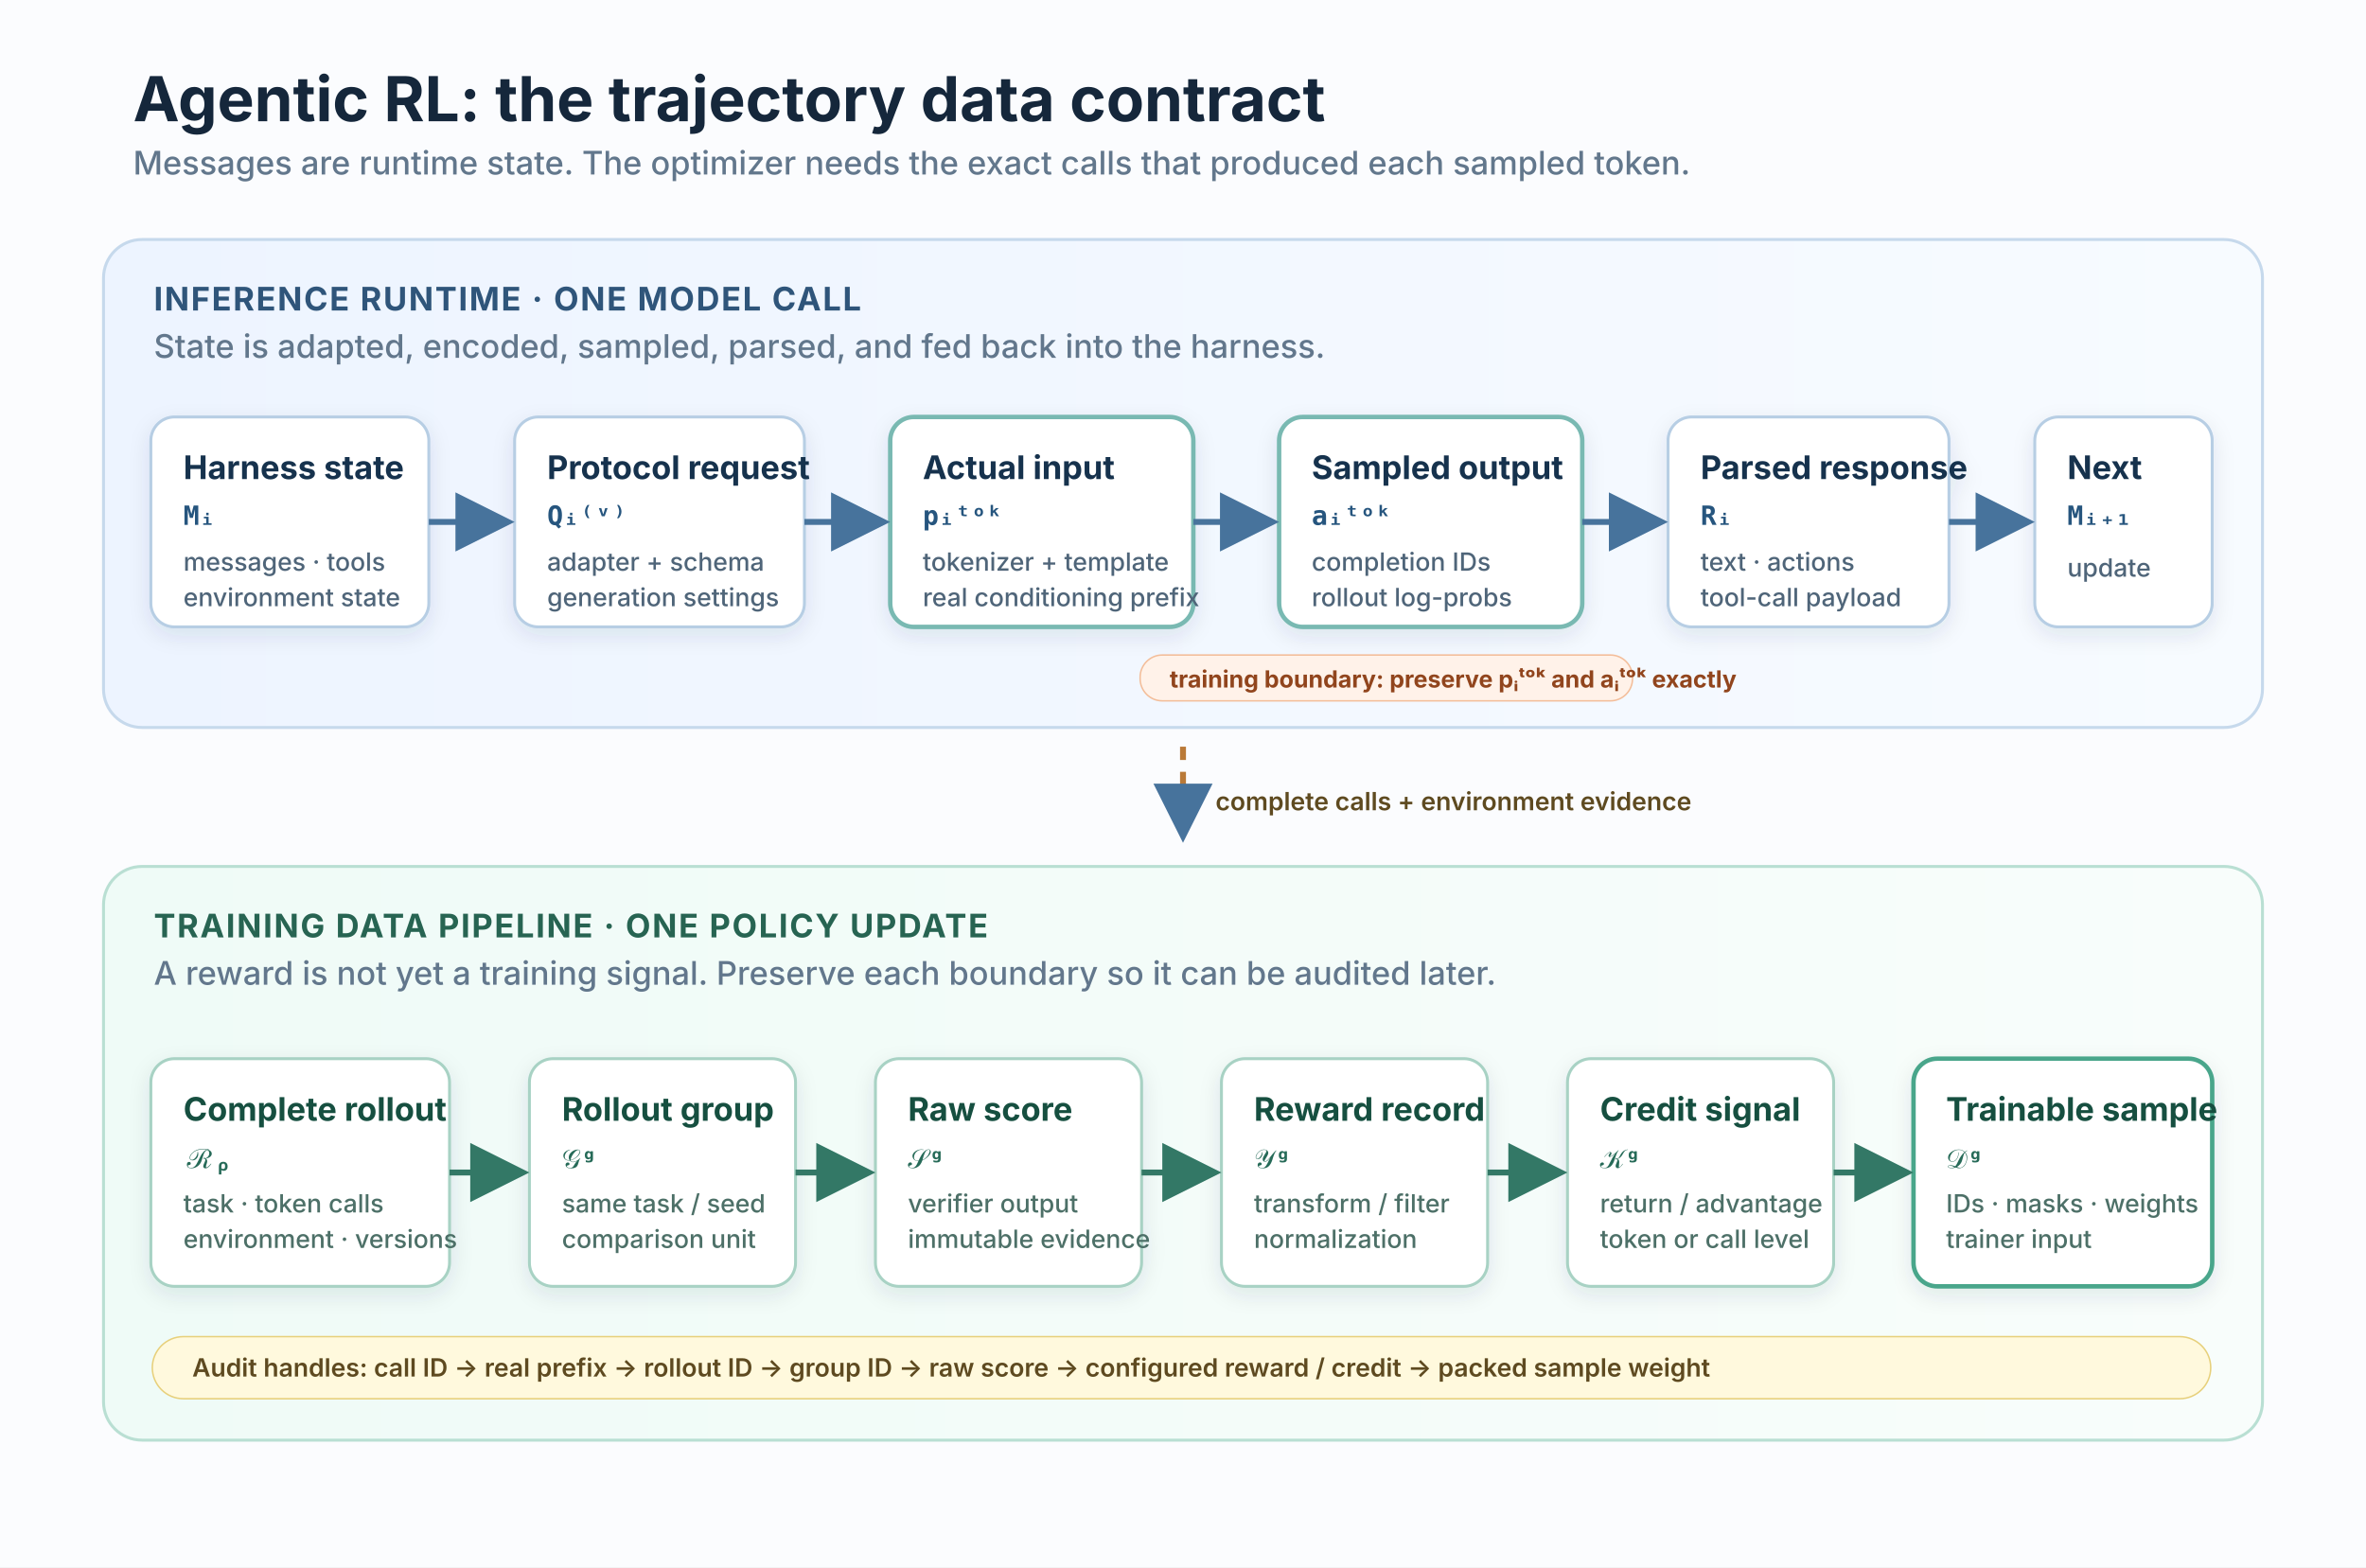
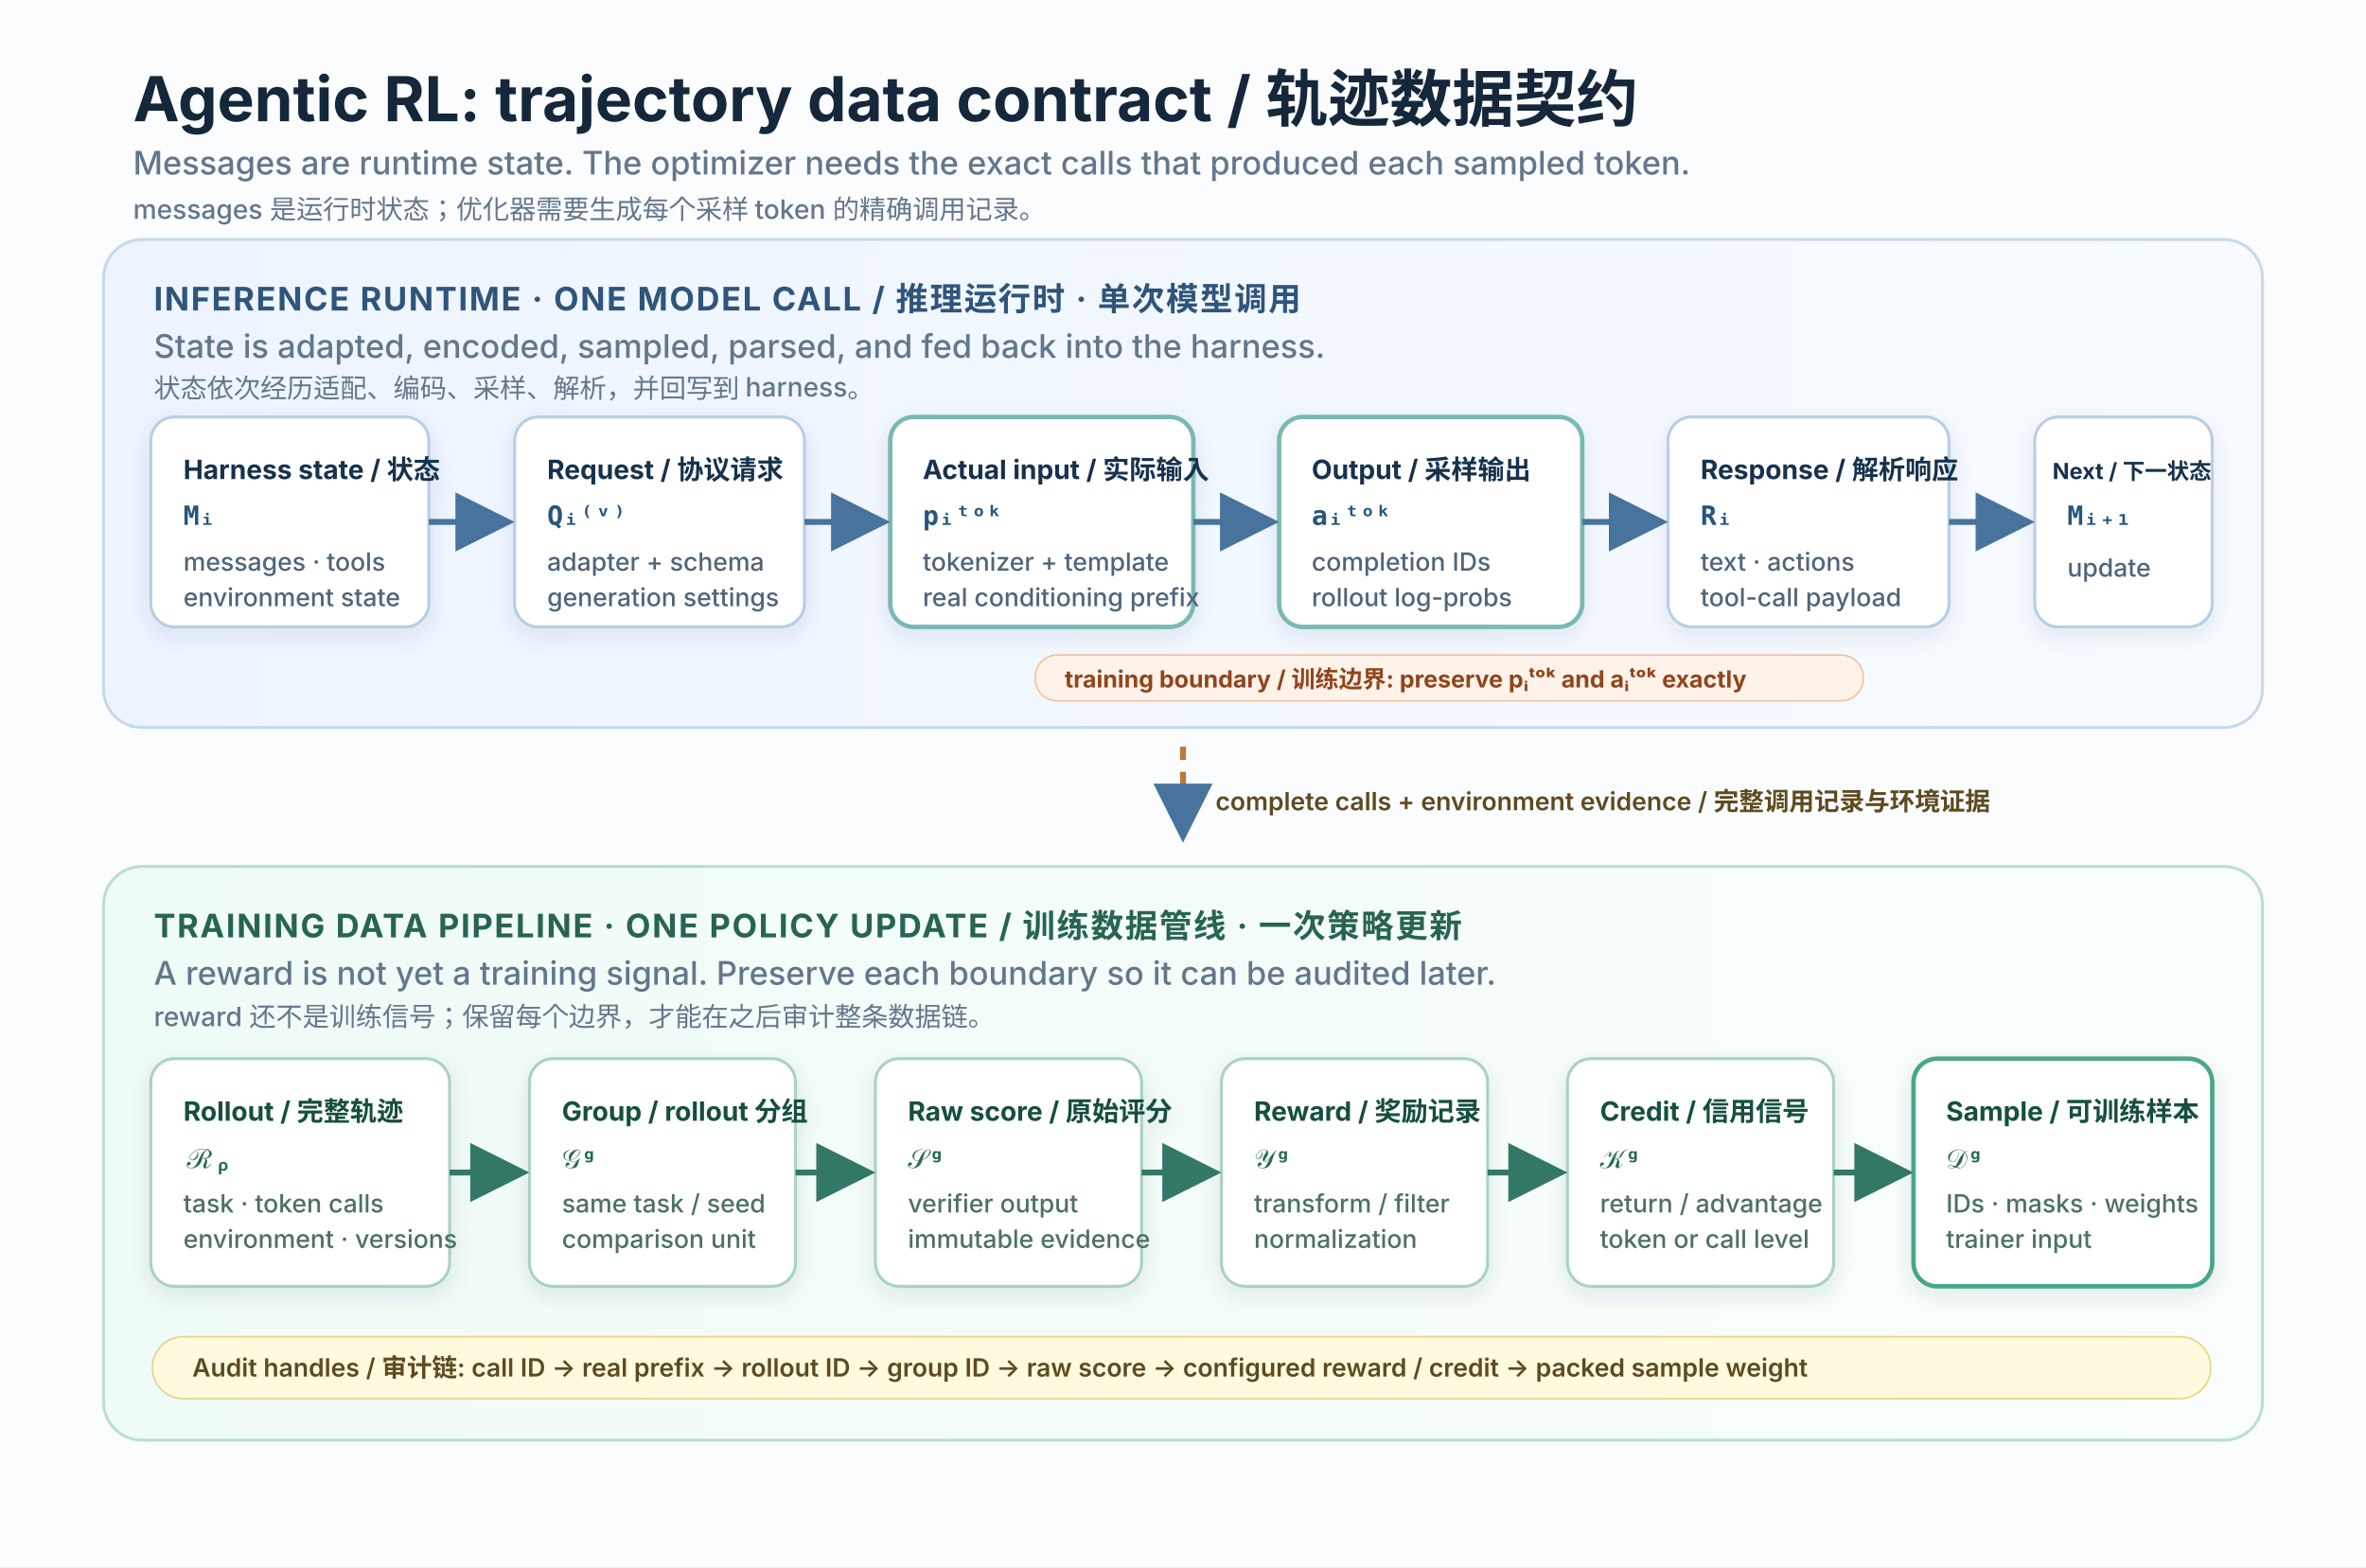
<svg xmlns="http://www.w3.org/2000/svg" width="1600" height="1060" viewBox="0 0 1600 1060" role="img" aria-labelledby="title desc">
  <defs>
    <linearGradient id="top" x1="0" x2="1">
      <stop offset="0" stop-color="#edf4ff" />
      <stop offset="1" stop-color="#f7fbff" />
    </linearGradient>
    <linearGradient id="bottom" x1="0" x2="1">
      <stop offset="0" stop-color="#effbf7" />
      <stop offset="1" stop-color="#f8fdfb" />
    </linearGradient>
    <filter id="shadow" x="-10%" y="-10%" width="120%" height="130%">
      <feDropShadow dx="0" dy="5" stdDeviation="7" flood-color="#15314f" flood-opacity="0.10" />
    </filter>
    <marker id="arrow" markerWidth="10" markerHeight="10" refX="8" refY="5" orient="auto">
      <path d="M 0 0 L 10 5 L 0 10 z" fill="#47739c" />
    </marker>
    <marker id="greenArrow" markerWidth="10" markerHeight="10" refX="8" refY="5" orient="auto">
      <path d="M 0 0 L 10 5 L 0 10 z" fill="#337866" />
    </marker>
    <style>
-       .title { font: 700 42px -apple-system, BlinkMacSystemFont, "Segoe UI", sans-serif; fill: #15273b; }
+       .title { font: 700 42px -apple-system, BlinkMacSystemFont, "Segoe UI", "PingFang SC", "Microsoft YaHei", sans-serif; fill: #15273b; }
      .subtitle { font: 500 22px -apple-system, BlinkMacSystemFont, "Segoe UI", sans-serif; fill: #62778c; }
+       .subtitle-zh { font: 500 18px -apple-system, BlinkMacSystemFont, "Segoe UI", "PingFang SC", "Microsoft YaHei", sans-serif; fill: #62778c; }
      .lane { font: 700 22px -apple-system, BlinkMacSystemFont, "Segoe UI", sans-serif; fill: #2f557a; letter-spacing: 1.1px; }
      .lane-green { font: 700 22px -apple-system, BlinkMacSystemFont, "Segoe UI", sans-serif; fill: #276452; letter-spacing: 1.1px; }
-       .node-title { font: 700 22px -apple-system, BlinkMacSystemFont, "Segoe UI", sans-serif; fill: #17334e; }
+       .node-title { font: 700 18px -apple-system, BlinkMacSystemFont, "Segoe UI", "PingFang SC", "Microsoft YaHei", sans-serif; fill: #17334e; }
+       .compact { font-size: 15px; }
      .node-text { font: 500 17px -apple-system, BlinkMacSystemFont, "Segoe UI", sans-serif; fill: #4f6579; }
-       .node-title-green { font: 700 22px -apple-system, BlinkMacSystemFont, "Segoe UI", sans-serif; fill: #154f40; }
+       .node-title-green { font: 700 18px -apple-system, BlinkMacSystemFont, "Segoe UI", "PingFang SC", "Microsoft YaHei", sans-serif; fill: #154f40; }
      .node-text-green { font: 500 17px -apple-system, BlinkMacSystemFont, "Segoe UI", sans-serif; fill: #4d7067; }
      .mono { font: 600 18px ui-monospace, SFMono-Regular, Menlo, monospace; fill: #25557e; }
      .mono-green { font: 600 18px ui-monospace, SFMono-Regular, Menlo, monospace; fill: #266b58; }
      .badge { font: 700 16px -apple-system, BlinkMacSystemFont, "Segoe UI", sans-serif; fill: #91451d; }
      .audit { font: 600 17px -apple-system, BlinkMacSystemFont, "Segoe UI", sans-serif; fill: #5e4a20; }
    </style>
  </defs>
  <rect width="1600" height="1060" fill="#fbfcfe" />
-   <text x="90" y="82" class="title">Agentic RL: the trajectory data contract</text>
+   <text x="90" y="82" class="title">Agentic RL: trajectory data contract / 轨迹数据契约</text>
  <text x="90" y="118" class="subtitle">Messages are runtime state. The optimizer needs the exact calls that produced each sampled token.</text>
+   <text x="90" y="148" class="subtitle-zh">messages 是运行时状态；优化器需要生成每个采样 token 的精确调用记录。</text>
  <rect x="70" y="162" width="1460" height="330" rx="26" fill="url(#top)" stroke="#c6d9ec" stroke-width="2" />
-   <text x="104" y="210" class="lane">INFERENCE RUNTIME · ONE MODEL CALL</text>
+   <text x="104" y="210" class="lane">INFERENCE RUNTIME · ONE MODEL CALL / 推理运行时 · 单次模型调用</text>
  <text x="104" y="242" class="subtitle">State is adapted, encoded, sampled, parsed, and fed back into the harness.</text>
+   <text x="104" y="269" class="subtitle-zh">状态依次经历适配、编码、采样、解析，并回写到 harness。</text>
  <g filter="url(#shadow)">
    <rect x="102" y="282" width="188" height="142" rx="16" fill="#ffffff" stroke="#b7cee4" stroke-width="2" />
-     <text x="124" y="324" class="node-title">Harness state</text>
+     <text x="124" y="324" class="node-title">Harness state / 状态</text>
    <text x="124" y="355" class="mono">Mᵢ</text>
    <text x="124" y="386" class="node-text">messages · tools</text>
    <text x="124" y="410" class="node-text">environment state</text>
    <rect x="348" y="282" width="196" height="142" rx="16" fill="#ffffff" stroke="#b7cee4" stroke-width="2" />
-     <text x="370" y="324" class="node-title">Protocol request</text>
+     <text x="370" y="324" class="node-title">Request / 协议请求</text>
    <text x="370" y="355" class="mono">Qᵢ⁽ᵛ⁾</text>
    <text x="370" y="386" class="node-text">adapter + schema</text>
    <text x="370" y="410" class="node-text">generation settings</text>
    <rect x="602" y="282" width="205" height="142" rx="16" fill="#ffffff" stroke="#79b9b2" stroke-width="3" />
-     <text x="624" y="324" class="node-title">Actual input</text>
+     <text x="624" y="324" class="node-title">Actual input / 实际输入</text>
    <text x="624" y="355" class="mono">pᵢᵗᵒᵏ</text>
    <text x="624" y="386" class="node-text">tokenizer + template</text>
    <text x="624" y="410" class="node-text">real conditioning prefix</text>
    <rect x="865" y="282" width="205" height="142" rx="16" fill="#ffffff" stroke="#79b9b2" stroke-width="3" />
-     <text x="887" y="324" class="node-title">Sampled output</text>
+     <text x="887" y="324" class="node-title">Output / 采样输出</text>
    <text x="887" y="355" class="mono">aᵢᵗᵒᵏ</text>
    <text x="887" y="386" class="node-text">completion IDs</text>
    <text x="887" y="410" class="node-text">rollout log-probs</text>
    <rect x="1128" y="282" width="190" height="142" rx="16" fill="#ffffff" stroke="#b7cee4" stroke-width="2" />
-     <text x="1150" y="324" class="node-title">Parsed response</text>
+     <text x="1150" y="324" class="node-title">Response / 解析响应</text>
    <text x="1150" y="355" class="mono">Rᵢ</text>
    <text x="1150" y="386" class="node-text">text · actions</text>
    <text x="1150" y="410" class="node-text">tool-call payload</text>
    <rect x="1376" y="282" width="120" height="142" rx="16" fill="#ffffff" stroke="#b7cee4" stroke-width="2" />
-     <text x="1398" y="324" class="node-title">Next</text>
+     <text x="1388" y="324" class="node-title compact">Next / 下一状态</text>
    <text x="1398" y="355" class="mono">Mᵢ₊₁</text>
    <text x="1398" y="390" class="node-text">update</text>
  </g>
  <path d="M290 353 H340" stroke="#47739c" stroke-width="4" marker-end="url(#arrow)" />
  <path d="M544 353 H594" stroke="#47739c" stroke-width="4" marker-end="url(#arrow)" />
  <path d="M807 353 H857" stroke="#47739c" stroke-width="4" marker-end="url(#arrow)" />
  <path d="M1070 353 H1120" stroke="#47739c" stroke-width="4" marker-end="url(#arrow)" />
  <path d="M1318 353 H1368" stroke="#47739c" stroke-width="4" marker-end="url(#arrow)" />
-   <rect x="771" y="443" width="333" height="31" rx="15" fill="#fff2e9" stroke="#f3bd99" />
-   <text x="791" y="465" class="badge">training boundary: preserve pᵢᵗᵒᵏ and aᵢᵗᵒᵏ exactly</text>
+   <rect x="700" y="443" width="560" height="31" rx="15" fill="#fff2e9" stroke="#f3bd99" />
+   <text x="720" y="465" class="badge">training boundary / 训练边界: preserve pᵢᵗᵒᵏ and aᵢᵗᵒᵏ exactly</text>
  <path d="M800 505 V562" stroke="#ba7a38" stroke-width="4" stroke-dasharray="9 8" marker-end="url(#arrow)" />
-   <text x="822" y="548" class="audit">complete calls + environment evidence</text>
+   <text x="822" y="548" class="audit">complete calls + environment evidence / 完整调用记录与环境证据</text>
  <rect x="70" y="586" width="1460" height="388" rx="26" fill="url(#bottom)" stroke="#b9dfd3" stroke-width="2" />
-   <text x="104" y="634" class="lane-green">TRAINING DATA PIPELINE · ONE POLICY UPDATE</text>
+   <text x="104" y="634" class="lane-green">TRAINING DATA PIPELINE · ONE POLICY UPDATE / 训练数据管线 · 一次策略更新</text>
  <text x="104" y="666" class="subtitle">A reward is not yet a training signal. Preserve each boundary so it can be audited later.</text>
+   <text x="104" y="694" class="subtitle-zh">reward 还不是训练信号；保留每个边界，才能在之后审计整条数据链。</text>
  <g filter="url(#shadow)">
    <rect x="102" y="716" width="202" height="154" rx="16" fill="#ffffff" stroke="#a8d2c4" stroke-width="2" />
-     <text x="124" y="758" class="node-title-green">Complete rollout</text>
+     <text x="124" y="758" class="node-title-green">Rollout / 完整轨迹</text>
    <text x="124" y="790" class="mono-green">ℛᵨ</text>
    <text x="124" y="820" class="node-text-green">task · token calls</text>
    <text x="124" y="844" class="node-text-green">environment · versions</text>
    <rect x="358" y="716" width="180" height="154" rx="16" fill="#ffffff" stroke="#a8d2c4" stroke-width="2" />
-     <text x="380" y="758" class="node-title-green">Rollout group</text>
+     <text x="380" y="758" class="node-title-green">Group / rollout 分组</text>
    <text x="380" y="790" class="mono-green">𝒢ᵍ</text>
    <text x="380" y="820" class="node-text-green">same task / seed</text>
    <text x="380" y="844" class="node-text-green">comparison unit</text>
    <rect x="592" y="716" width="180" height="154" rx="16" fill="#ffffff" stroke="#a8d2c4" stroke-width="2" />
-     <text x="614" y="758" class="node-title-green">Raw score</text>
+     <text x="614" y="758" class="node-title-green">Raw score / 原始评分</text>
    <text x="614" y="790" class="mono-green">𝒮ᵍ</text>
    <text x="614" y="820" class="node-text-green">verifier output</text>
    <text x="614" y="844" class="node-text-green">immutable evidence</text>
    <rect x="826" y="716" width="180" height="154" rx="16" fill="#ffffff" stroke="#a8d2c4" stroke-width="2" />
-     <text x="848" y="758" class="node-title-green">Reward record</text>
+     <text x="848" y="758" class="node-title-green">Reward / 奖励记录</text>
    <text x="848" y="790" class="mono-green">𝒴ᵍ</text>
    <text x="848" y="820" class="node-text-green">transform / filter</text>
    <text x="848" y="844" class="node-text-green">normalization</text>
    <rect x="1060" y="716" width="180" height="154" rx="16" fill="#ffffff" stroke="#a8d2c4" stroke-width="2" />
-     <text x="1082" y="758" class="node-title-green">Credit signal</text>
+     <text x="1082" y="758" class="node-title-green">Credit / 信用信号</text>
    <text x="1082" y="790" class="mono-green">𝒦ᵍ</text>
    <text x="1082" y="820" class="node-text-green">return / advantage</text>
    <text x="1082" y="844" class="node-text-green">token or call level</text>
    <rect x="1294" y="716" width="202" height="154" rx="16" fill="#ffffff" stroke="#4aa68b" stroke-width="3" />
-     <text x="1316" y="758" class="node-title-green">Trainable sample</text>
+     <text x="1316" y="758" class="node-title-green">Sample / 可训练样本</text>
    <text x="1316" y="790" class="mono-green">𝒟ᵍ</text>
    <text x="1316" y="820" class="node-text-green">IDs · masks · weights</text>
    <text x="1316" y="844" class="node-text-green">trainer input</text>
  </g>
  <path d="M304 793 H350" stroke="#337866" stroke-width="4" marker-end="url(#greenArrow)" />
  <path d="M538 793 H584" stroke="#337866" stroke-width="4" marker-end="url(#greenArrow)" />
  <path d="M772 793 H818" stroke="#337866" stroke-width="4" marker-end="url(#greenArrow)" />
  <path d="M1006 793 H1052" stroke="#337866" stroke-width="4" marker-end="url(#greenArrow)" />
  <path d="M1240 793 H1286" stroke="#337866" stroke-width="4" marker-end="url(#greenArrow)" />
  <rect x="103" y="904" width="1392" height="42" rx="21" fill="#fff9dd" stroke="#e7d07b" />
-   <text x="130" y="931" class="audit">Audit handles: call ID → real prefix → rollout ID → group ID → raw score → configured reward / credit → packed sample weight</text>
+   <text x="130" y="931" class="audit">Audit handles / 审计链: call ID → real prefix → rollout ID → group ID → raw score → configured reward / credit → packed sample weight</text>
</svg>
